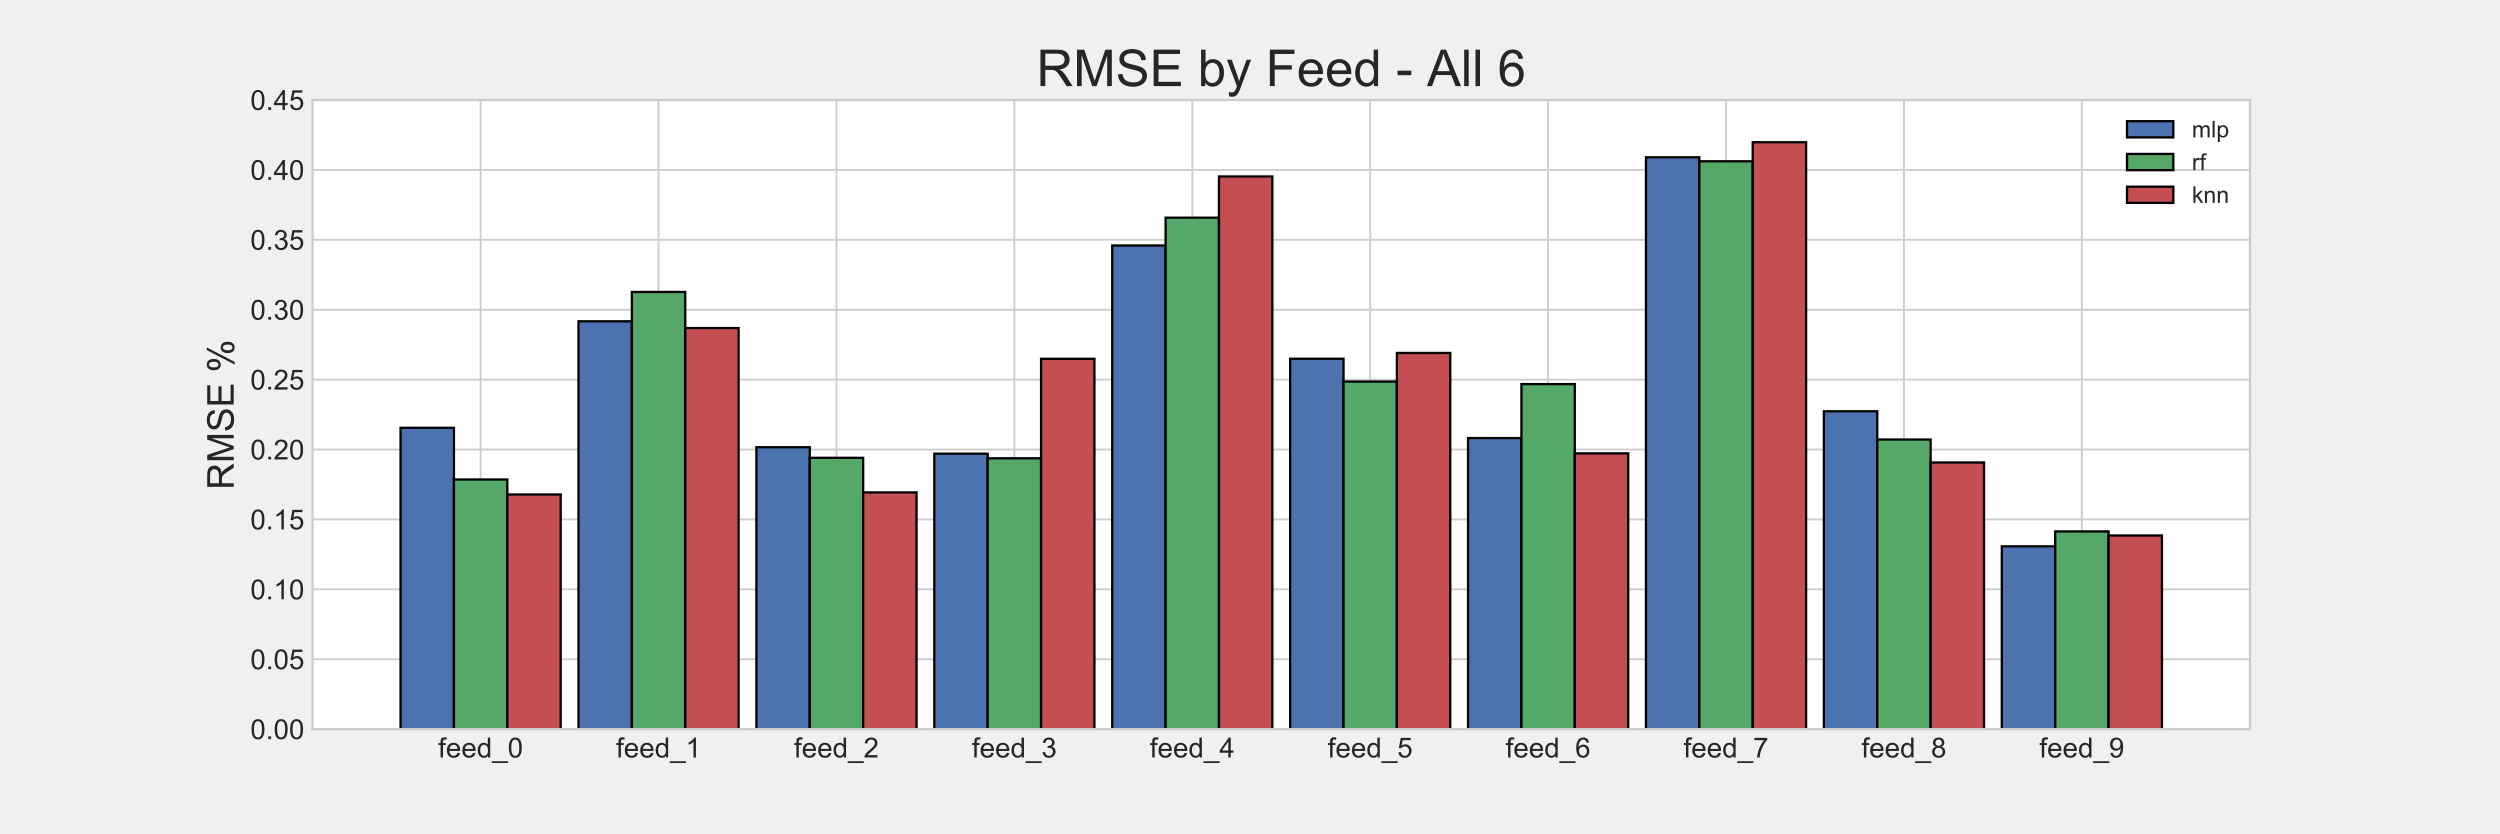
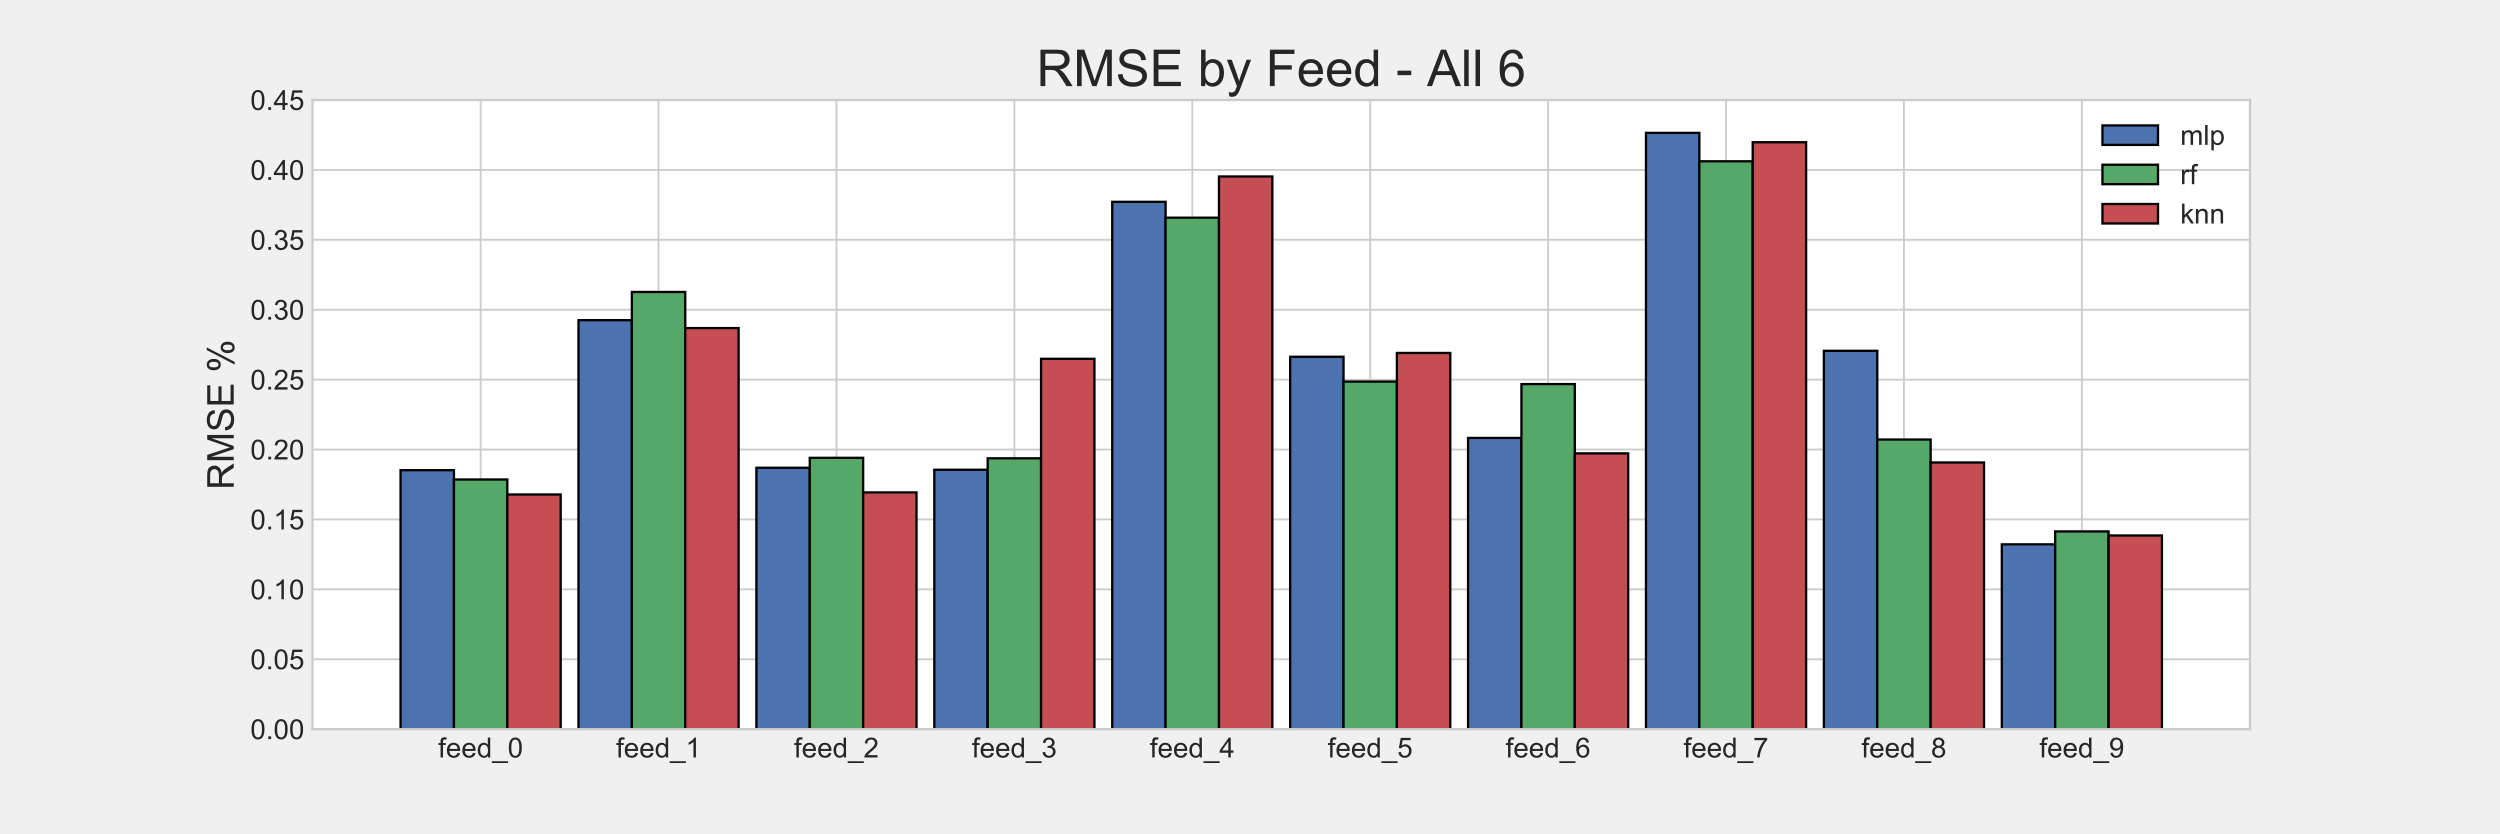
<svg xmlns="http://www.w3.org/2000/svg" xmlns:xlink="http://www.w3.org/1999/xlink" height="360pt" version="1.1" viewBox="0 0 1080 360" width="1080pt">
  <defs>
    <style type="text/css">
*{stroke-linecap:butt;stroke-linejoin:round;}
  </style>
  </defs>
  <g id="figure_1">
    <g id="patch_1">
      <path d="M 0 360  L 1080 360  L 1080 0  L 0 0  z " style="fill:none;" />
    </g>
    <g id="axes_1">
      <g id="patch_2">
        <path d="M 135 315  L 972 315  L 972 43.2  L 135 43.2  z " style="fill:#ffffff;" />
      </g>
      <g id="matplotlib.axis_1">
        <g id="xtick_1">
          <g id="line2d_1">
-             <path clip-path="url(#p28df0c71e4)" d="M 207.632 315  L 207.632 43.2  " style="fill:none;stroke:#cccccc;stroke-linecap:round;stroke-width:0.8;" />
+             <path clip-path="url(#p981f1a9d88)" d="M 207.632 315  L 207.632 43.2  " style="fill:none;stroke:#cccccc;stroke-linecap:round;stroke-width:0.8;" />
          </g>
          <g id="line2d_2" />
          <g id="text_1">
            <defs>
              <path d="M 8.688 0  L 8.688 45.016  L 0.922 45.016  L 0.922 51.859  L 8.688 51.859  L 8.688 57.375  Q 8.688 62.594 9.625 65.141  Q 10.891 68.562 14.078 70.672  Q 17.281 72.797 23.047 72.797  Q 26.766 72.797 31.25 71.922  L 29.938 64.266  Q 27.203 64.75 24.75 64.75  Q 20.75 64.75 19.094 63.031  Q 17.438 61.328 17.438 56.641  L 17.438 51.859  L 27.547 51.859  L 27.547 45.016  L 17.438 45.016  L 17.438 0  z " id="ArialMT-66" />
              <path d="M 42.094 16.703  L 51.172 15.578  Q 49.031 7.625 43.219 3.219  Q 37.406 -1.172 28.375 -1.172  Q 17 -1.172 10.328 5.828  Q 3.656 12.844 3.656 25.484  Q 3.656 38.578 10.391 45.797  Q 17.141 53.031 27.875 53.031  Q 38.281 53.031 44.875 45.953  Q 51.469 38.875 51.469 26.031  Q 51.469 25.25 51.422 23.688  L 12.75 23.688  Q 13.234 15.141 17.578 10.594  Q 21.922 6.062 28.422 6.062  Q 33.25 6.062 36.672 8.594  Q 40.094 11.141 42.094 16.703  z M 13.234 30.906  L 42.188 30.906  Q 41.609 37.453 38.875 40.719  Q 34.672 45.797 27.984 45.797  Q 21.922 45.797 17.797 41.75  Q 13.672 37.703 13.234 30.906  z " id="ArialMT-65" />
              <path d="M 40.234 0  L 40.234 6.547  Q 35.297 -1.172 25.734 -1.172  Q 19.531 -1.172 14.328 2.25  Q 9.125 5.672 6.266 11.797  Q 3.422 17.922 3.422 25.875  Q 3.422 33.641 6 39.969  Q 8.594 46.297 13.766 49.656  Q 18.953 53.031 25.344 53.031  Q 30.031 53.031 33.688 51.047  Q 37.359 49.078 39.656 45.906  L 39.656 71.578  L 48.391 71.578  L 48.391 0  z M 12.453 25.875  Q 12.453 15.922 16.641 10.984  Q 20.844 6.062 26.562 6.062  Q 32.328 6.062 36.344 10.766  Q 40.375 15.484 40.375 25.141  Q 40.375 35.797 36.266 40.766  Q 32.172 45.75 26.172 45.75  Q 20.312 45.75 16.375 40.969  Q 12.453 36.188 12.453 25.875  z " id="ArialMT-64" />
              <path d="M -1.516 -19.875  L -1.516 -13.531  L 56.734 -13.531  L 56.734 -19.875  z " id="ArialMT-5f" />
              <path d="M 4.156 35.297  Q 4.156 48 6.766 55.734  Q 9.375 63.484 14.516 67.672  Q 19.672 71.875 27.484 71.875  Q 33.25 71.875 37.594 69.547  Q 41.938 67.234 44.766 62.859  Q 47.609 58.5 49.219 52.219  Q 50.828 45.953 50.828 35.297  Q 50.828 22.703 48.234 14.969  Q 45.656 7.234 40.5 3  Q 35.359 -1.219 27.484 -1.219  Q 17.141 -1.219 11.234 6.203  Q 4.156 15.141 4.156 35.297  z M 13.188 35.297  Q 13.188 17.672 17.312 11.828  Q 21.438 6 27.484 6  Q 33.547 6 37.672 11.859  Q 41.797 17.719 41.797 35.297  Q 41.797 52.984 37.672 58.781  Q 33.547 64.594 27.391 64.594  Q 21.344 64.594 17.719 59.469  Q 13.188 52.938 13.188 35.297  z " id="ArialMT-30" />
            </defs>
            <g style="fill:#262626;" transform="translate(189.2825 327.2356)scale(0.12 -0.12)">
              <use xlink:href="#ArialMT-66" />
              <use x="27.783" xlink:href="#ArialMT-65" />
              <use x="83.398" xlink:href="#ArialMT-65" />
              <use x="139.014" xlink:href="#ArialMT-64" />
              <use x="194.629" xlink:href="#ArialMT-5f" />
              <use x="250.244" xlink:href="#ArialMT-30" />
            </g>
          </g>
        </g>
        <g id="xtick_2">
          <g id="line2d_3">
-             <path clip-path="url(#p28df0c71e4)" d="M 284.492 315  L 284.492 43.2  " style="fill:none;stroke:#cccccc;stroke-linecap:round;stroke-width:0.8;" />
+             <path clip-path="url(#p981f1a9d88)" d="M 284.492 315  L 284.492 43.2  " style="fill:none;stroke:#cccccc;stroke-linecap:round;stroke-width:0.8;" />
          </g>
          <g id="line2d_4" />
          <g id="text_2">
            <defs>
              <path d="M 37.25 0  L 28.469 0  L 28.469 56  Q 25.297 52.984 20.141 49.953  Q 14.984 46.922 10.891 45.406  L 10.891 53.906  Q 18.266 57.375 23.781 62.297  Q 29.297 67.234 31.594 71.875  L 37.25 71.875  z " id="ArialMT-31" />
            </defs>
            <g style="fill:#262626;" transform="translate(266.142 327.2356)scale(0.12 -0.12)">
              <use xlink:href="#ArialMT-66" />
              <use x="27.783" xlink:href="#ArialMT-65" />
              <use x="83.398" xlink:href="#ArialMT-65" />
              <use x="139.014" xlink:href="#ArialMT-64" />
              <use x="194.629" xlink:href="#ArialMT-5f" />
              <use x="250.244" xlink:href="#ArialMT-31" />
            </g>
          </g>
        </g>
        <g id="xtick_3">
          <g id="line2d_5">
-             <path clip-path="url(#p28df0c71e4)" d="M 361.351 315  L 361.351 43.2  " style="fill:none;stroke:#cccccc;stroke-linecap:round;stroke-width:0.8;" />
+             <path clip-path="url(#p981f1a9d88)" d="M 361.351 315  L 361.351 43.2  " style="fill:none;stroke:#cccccc;stroke-linecap:round;stroke-width:0.8;" />
          </g>
          <g id="line2d_6" />
          <g id="text_3">
            <defs>
              <path d="M 50.344 8.453  L 50.344 0  L 3.031 0  Q 2.938 3.172 4.047 6.109  Q 5.859 10.938 9.828 15.625  Q 13.812 20.312 21.344 26.469  Q 33.016 36.031 37.109 41.625  Q 41.219 47.219 41.219 52.203  Q 41.219 57.422 37.469 61  Q 33.734 64.594 27.734 64.594  Q 21.391 64.594 17.578 60.781  Q 13.766 56.984 13.719 50.25  L 4.688 51.172  Q 5.609 61.281 11.656 66.578  Q 17.719 71.875 27.938 71.875  Q 38.234 71.875 44.234 66.156  Q 50.25 60.453 50.25 52  Q 50.25 47.703 48.484 43.547  Q 46.734 39.406 42.656 34.812  Q 38.578 30.219 29.109 22.219  Q 21.188 15.578 18.938 13.203  Q 16.703 10.844 15.234 8.453  z " id="ArialMT-32" />
            </defs>
            <g style="fill:#262626;" transform="translate(343.0016 327.2356)scale(0.12 -0.12)">
              <use xlink:href="#ArialMT-66" />
              <use x="27.783" xlink:href="#ArialMT-65" />
              <use x="83.398" xlink:href="#ArialMT-65" />
              <use x="139.014" xlink:href="#ArialMT-64" />
              <use x="194.629" xlink:href="#ArialMT-5f" />
              <use x="250.244" xlink:href="#ArialMT-32" />
            </g>
          </g>
        </g>
        <g id="xtick_4">
          <g id="line2d_7">
-             <path clip-path="url(#p28df0c71e4)" d="M 438.211 315  L 438.211 43.2  " style="fill:none;stroke:#cccccc;stroke-linecap:round;stroke-width:0.8;" />
+             <path clip-path="url(#p981f1a9d88)" d="M 438.211 315  L 438.211 43.2  " style="fill:none;stroke:#cccccc;stroke-linecap:round;stroke-width:0.8;" />
          </g>
          <g id="line2d_8" />
          <g id="text_4">
            <defs>
              <path d="M 4.203 18.891  L 12.984 20.062  Q 14.5 12.594 18.141 9.297  Q 21.781 6 27 6  Q 33.203 6 37.469 10.297  Q 41.75 14.594 41.75 20.953  Q 41.75 27 37.797 30.922  Q 33.844 34.859 27.734 34.859  Q 25.25 34.859 21.531 33.891  L 22.516 41.609  Q 23.391 41.5 23.922 41.5  Q 29.547 41.5 34.031 44.422  Q 38.531 47.359 38.531 53.469  Q 38.531 58.297 35.25 61.469  Q 31.984 64.656 26.812 64.656  Q 21.688 64.656 18.266 61.422  Q 14.844 58.203 13.875 51.766  L 5.078 53.328  Q 6.688 62.156 12.391 67.016  Q 18.109 71.875 26.609 71.875  Q 32.469 71.875 37.391 69.359  Q 42.328 66.844 44.938 62.5  Q 47.562 58.156 47.562 53.266  Q 47.562 48.641 45.062 44.828  Q 42.578 41.016 37.703 38.766  Q 44.047 37.312 47.562 32.688  Q 51.078 28.078 51.078 21.141  Q 51.078 11.766 44.234 5.25  Q 37.406 -1.266 26.953 -1.266  Q 17.531 -1.266 11.297 4.344  Q 5.078 9.969 4.203 18.891  z " id="ArialMT-33" />
            </defs>
            <g style="fill:#262626;" transform="translate(419.8611 327.2356)scale(0.12 -0.12)">
              <use xlink:href="#ArialMT-66" />
              <use x="27.783" xlink:href="#ArialMT-65" />
              <use x="83.398" xlink:href="#ArialMT-65" />
              <use x="139.014" xlink:href="#ArialMT-64" />
              <use x="194.629" xlink:href="#ArialMT-5f" />
              <use x="250.244" xlink:href="#ArialMT-33" />
            </g>
          </g>
        </g>
        <g id="xtick_5">
          <g id="line2d_9">
-             <path clip-path="url(#p28df0c71e4)" d="M 515.07 315  L 515.07 43.2  " style="fill:none;stroke:#cccccc;stroke-linecap:round;stroke-width:0.8;" />
+             <path clip-path="url(#p981f1a9d88)" d="M 515.07 315  L 515.07 43.2  " style="fill:none;stroke:#cccccc;stroke-linecap:round;stroke-width:0.8;" />
          </g>
          <g id="line2d_10" />
          <g id="text_5">
            <defs>
              <path d="M 32.328 0  L 32.328 17.141  L 1.266 17.141  L 1.266 25.203  L 33.938 71.578  L 41.109 71.578  L 41.109 25.203  L 50.781 25.203  L 50.781 17.141  L 41.109 17.141  L 41.109 0  z M 32.328 25.203  L 32.328 57.469  L 9.906 25.203  z " id="ArialMT-34" />
            </defs>
            <g style="fill:#262626;" transform="translate(496.7206 327.2356)scale(0.12 -0.12)">
              <use xlink:href="#ArialMT-66" />
              <use x="27.783" xlink:href="#ArialMT-65" />
              <use x="83.398" xlink:href="#ArialMT-65" />
              <use x="139.014" xlink:href="#ArialMT-64" />
              <use x="194.629" xlink:href="#ArialMT-5f" />
              <use x="250.244" xlink:href="#ArialMT-34" />
            </g>
          </g>
        </g>
        <g id="xtick_6">
          <g id="line2d_11">
-             <path clip-path="url(#p28df0c71e4)" d="M 591.93 315  L 591.93 43.2  " style="fill:none;stroke:#cccccc;stroke-linecap:round;stroke-width:0.8;" />
+             <path clip-path="url(#p981f1a9d88)" d="M 591.93 315  L 591.93 43.2  " style="fill:none;stroke:#cccccc;stroke-linecap:round;stroke-width:0.8;" />
          </g>
          <g id="line2d_12" />
          <g id="text_6">
            <defs>
              <path d="M 4.156 18.75  L 13.375 19.531  Q 14.406 12.797 18.141 9.391  Q 21.875 6 27.156 6  Q 33.5 6 37.891 10.781  Q 42.281 15.578 42.281 23.484  Q 42.281 31 38.062 35.344  Q 33.844 39.703 27 39.703  Q 22.75 39.703 19.328 37.766  Q 15.922 35.844 13.969 32.766  L 5.719 33.844  L 12.641 70.609  L 48.25 70.609  L 48.25 62.203  L 19.672 62.203  L 15.828 42.969  Q 22.266 47.469 29.344 47.469  Q 38.719 47.469 45.156 40.969  Q 51.609 34.469 51.609 24.266  Q 51.609 14.547 45.953 7.469  Q 39.062 -1.219 27.156 -1.219  Q 17.391 -1.219 11.203 4.25  Q 5.031 9.719 4.156 18.75  z " id="ArialMT-35" />
            </defs>
            <g style="fill:#262626;" transform="translate(573.5801 327.2356)scale(0.12 -0.12)">
              <use xlink:href="#ArialMT-66" />
              <use x="27.783" xlink:href="#ArialMT-65" />
              <use x="83.398" xlink:href="#ArialMT-65" />
              <use x="139.014" xlink:href="#ArialMT-64" />
              <use x="194.629" xlink:href="#ArialMT-5f" />
              <use x="250.244" xlink:href="#ArialMT-35" />
            </g>
          </g>
        </g>
        <g id="xtick_7">
          <g id="line2d_13">
-             <path clip-path="url(#p28df0c71e4)" d="M 668.789 315  L 668.789 43.2  " style="fill:none;stroke:#cccccc;stroke-linecap:round;stroke-width:0.8;" />
+             <path clip-path="url(#p981f1a9d88)" d="M 668.789 315  L 668.789 43.2  " style="fill:none;stroke:#cccccc;stroke-linecap:round;stroke-width:0.8;" />
          </g>
          <g id="line2d_14" />
          <g id="text_7">
            <defs>
              <path d="M 49.75 54.047  L 41.016 53.375  Q 39.844 58.547 37.703 60.891  Q 34.125 64.656 28.906 64.656  Q 24.703 64.656 21.531 62.312  Q 17.391 59.281 14.984 53.469  Q 12.594 47.656 12.5 36.922  Q 15.672 41.75 20.266 44.094  Q 24.859 46.438 29.891 46.438  Q 38.672 46.438 44.844 39.969  Q 51.031 33.5 51.031 23.25  Q 51.031 16.5 48.125 10.719  Q 45.219 4.938 40.141 1.859  Q 35.062 -1.219 28.609 -1.219  Q 17.625 -1.219 10.688 6.859  Q 3.766 14.938 3.766 33.5  Q 3.766 54.25 11.422 63.672  Q 18.109 71.875 29.438 71.875  Q 37.891 71.875 43.281 67.141  Q 48.688 62.406 49.75 54.047  z M 13.875 23.188  Q 13.875 18.656 15.797 14.5  Q 17.719 10.359 21.188 8.172  Q 24.656 6 28.469 6  Q 34.031 6 38.031 10.484  Q 42.047 14.984 42.047 22.703  Q 42.047 30.125 38.078 34.391  Q 34.125 38.672 28.125 38.672  Q 22.172 38.672 18.016 34.391  Q 13.875 30.125 13.875 23.188  z " id="ArialMT-36" />
            </defs>
            <g style="fill:#262626;" transform="translate(650.4396 327.2356)scale(0.12 -0.12)">
              <use xlink:href="#ArialMT-66" />
              <use x="27.783" xlink:href="#ArialMT-65" />
              <use x="83.398" xlink:href="#ArialMT-65" />
              <use x="139.014" xlink:href="#ArialMT-64" />
              <use x="194.629" xlink:href="#ArialMT-5f" />
              <use x="250.244" xlink:href="#ArialMT-36" />
            </g>
          </g>
        </g>
        <g id="xtick_8">
          <g id="line2d_15">
-             <path clip-path="url(#p28df0c71e4)" d="M 745.649 315  L 745.649 43.2  " style="fill:none;stroke:#cccccc;stroke-linecap:round;stroke-width:0.8;" />
+             <path clip-path="url(#p981f1a9d88)" d="M 745.649 315  L 745.649 43.2  " style="fill:none;stroke:#cccccc;stroke-linecap:round;stroke-width:0.8;" />
          </g>
          <g id="line2d_16" />
          <g id="text_8">
            <defs>
              <path d="M 4.734 62.203  L 4.734 70.656  L 51.078 70.656  L 51.078 63.812  Q 44.234 56.547 37.516 44.484  Q 30.812 32.422 27.156 19.672  Q 24.516 10.688 23.781 0  L 14.75 0  Q 14.891 8.453 18.062 20.406  Q 21.234 32.375 27.172 43.484  Q 33.109 54.594 39.797 62.203  z " id="ArialMT-37" />
            </defs>
            <g style="fill:#262626;" transform="translate(727.2991 327.2356)scale(0.12 -0.12)">
              <use xlink:href="#ArialMT-66" />
              <use x="27.783" xlink:href="#ArialMT-65" />
              <use x="83.398" xlink:href="#ArialMT-65" />
              <use x="139.014" xlink:href="#ArialMT-64" />
              <use x="194.629" xlink:href="#ArialMT-5f" />
              <use x="250.244" xlink:href="#ArialMT-37" />
            </g>
          </g>
        </g>
        <g id="xtick_9">
          <g id="line2d_17">
-             <path clip-path="url(#p28df0c71e4)" d="M 822.508 315  L 822.508 43.2  " style="fill:none;stroke:#cccccc;stroke-linecap:round;stroke-width:0.8;" />
+             <path clip-path="url(#p981f1a9d88)" d="M 822.508 315  L 822.508 43.2  " style="fill:none;stroke:#cccccc;stroke-linecap:round;stroke-width:0.8;" />
          </g>
          <g id="line2d_18" />
          <g id="text_9">
            <defs>
              <path d="M 17.672 38.812  Q 12.203 40.828 9.562 44.531  Q 6.938 48.25 6.938 53.422  Q 6.938 61.234 12.547 66.547  Q 18.172 71.875 27.484 71.875  Q 36.859 71.875 42.578 66.422  Q 48.297 60.984 48.297 53.172  Q 48.297 48.188 45.672 44.5  Q 43.062 40.828 37.75 38.812  Q 44.344 36.672 47.781 31.875  Q 51.219 27.094 51.219 20.453  Q 51.219 11.281 44.719 5.031  Q 38.234 -1.219 27.641 -1.219  Q 17.047 -1.219 10.547 5.047  Q 4.047 11.328 4.047 20.703  Q 4.047 27.688 7.594 32.391  Q 11.141 37.109 17.672 38.812  z M 15.922 53.719  Q 15.922 48.641 19.188 45.406  Q 22.469 42.188 27.688 42.188  Q 32.766 42.188 36.016 45.375  Q 39.266 48.578 39.266 53.219  Q 39.266 58.062 35.906 61.359  Q 32.562 64.656 27.594 64.656  Q 22.562 64.656 19.234 61.422  Q 15.922 58.203 15.922 53.719  z M 13.094 20.656  Q 13.094 16.891 14.875 13.375  Q 16.656 9.859 20.172 7.922  Q 23.688 6 27.734 6  Q 34.031 6 38.125 10.047  Q 42.234 14.109 42.234 20.359  Q 42.234 26.703 38.016 30.859  Q 33.797 35.016 27.438 35.016  Q 21.234 35.016 17.156 30.906  Q 13.094 26.812 13.094 20.656  z " id="ArialMT-38" />
            </defs>
            <g style="fill:#262626;" transform="translate(804.1586 327.2356)scale(0.12 -0.12)">
              <use xlink:href="#ArialMT-66" />
              <use x="27.783" xlink:href="#ArialMT-65" />
              <use x="83.398" xlink:href="#ArialMT-65" />
              <use x="139.014" xlink:href="#ArialMT-64" />
              <use x="194.629" xlink:href="#ArialMT-5f" />
              <use x="250.244" xlink:href="#ArialMT-38" />
            </g>
          </g>
        </g>
        <g id="xtick_10">
          <g id="line2d_19">
-             <path clip-path="url(#p28df0c71e4)" d="M 899.368 315  L 899.368 43.2  " style="fill:none;stroke:#cccccc;stroke-linecap:round;stroke-width:0.8;" />
+             <path clip-path="url(#p981f1a9d88)" d="M 899.368 315  L 899.368 43.2  " style="fill:none;stroke:#cccccc;stroke-linecap:round;stroke-width:0.8;" />
          </g>
          <g id="line2d_20" />
          <g id="text_10">
            <defs>
              <path d="M 5.469 16.547  L 13.922 17.328  Q 14.984 11.375 18.016 8.688  Q 21.047 6 25.781 6  Q 29.828 6 32.875 7.859  Q 35.938 9.719 37.891 12.812  Q 39.844 15.922 41.156 21.188  Q 42.484 26.469 42.484 31.938  Q 42.484 32.516 42.438 33.688  Q 39.797 29.5 35.234 26.875  Q 30.672 24.266 25.344 24.266  Q 16.453 24.266 10.297 30.703  Q 4.156 37.156 4.156 47.703  Q 4.156 58.594 10.578 65.234  Q 17 71.875 26.656 71.875  Q 33.641 71.875 39.422 68.109  Q 45.219 64.359 48.219 57.391  Q 51.219 50.438 51.219 37.25  Q 51.219 23.531 48.234 15.406  Q 45.266 7.281 39.375 3.031  Q 33.5 -1.219 25.594 -1.219  Q 17.188 -1.219 11.859 3.438  Q 6.547 8.109 5.469 16.547  z M 41.453 48.141  Q 41.453 55.719 37.422 60.156  Q 33.406 64.594 27.734 64.594  Q 21.875 64.594 17.531 59.812  Q 13.188 55.031 13.188 47.406  Q 13.188 40.578 17.312 36.297  Q 21.438 32.031 27.484 32.031  Q 33.594 32.031 37.516 36.297  Q 41.453 40.578 41.453 48.141  z " id="ArialMT-39" />
            </defs>
            <g style="fill:#262626;" transform="translate(881.0181 327.2356)scale(0.12 -0.12)">
              <use xlink:href="#ArialMT-66" />
              <use x="27.783" xlink:href="#ArialMT-65" />
              <use x="83.398" xlink:href="#ArialMT-65" />
              <use x="139.014" xlink:href="#ArialMT-64" />
              <use x="194.629" xlink:href="#ArialMT-5f" />
              <use x="250.244" xlink:href="#ArialMT-39" />
            </g>
          </g>
        </g>
      </g>
      <g id="matplotlib.axis_2">
        <g id="ytick_1">
          <g id="line2d_21">
-             <path clip-path="url(#p28df0c71e4)" d="M 135 315  L 972 315  " style="fill:none;stroke:#cccccc;stroke-linecap:round;stroke-width:0.8;" />
+             <path clip-path="url(#p981f1a9d88)" d="M 135 315  L 972 315  " style="fill:none;stroke:#cccccc;stroke-linecap:round;stroke-width:0.8;" />
          </g>
          <g id="line2d_22" />
          <g id="text_11">
            <defs>
              <path d="M 9.078 0  L 9.078 10.016  L 19.094 10.016  L 19.094 0  z " id="ArialMT-2e" />
            </defs>
            <g style="fill:#262626;" transform="translate(108.1469 319.2947)scale(0.12 -0.12)">
              <use xlink:href="#ArialMT-30" />
              <use x="55.615" xlink:href="#ArialMT-2e" />
              <use x="83.398" xlink:href="#ArialMT-30" />
              <use x="139.014" xlink:href="#ArialMT-30" />
            </g>
          </g>
        </g>
        <g id="ytick_2">
          <g id="line2d_23">
-             <path clip-path="url(#p28df0c71e4)" d="M 135 284.8  L 972 284.8  " style="fill:none;stroke:#cccccc;stroke-linecap:round;stroke-width:0.8;" />
+             <path clip-path="url(#p981f1a9d88)" d="M 135 284.8  L 972 284.8  " style="fill:none;stroke:#cccccc;stroke-linecap:round;stroke-width:0.8;" />
          </g>
          <g id="line2d_24" />
          <g id="text_12">
            <g style="fill:#262626;" transform="translate(108.1469 289.0947)scale(0.12 -0.12)">
              <use xlink:href="#ArialMT-30" />
              <use x="55.615" xlink:href="#ArialMT-2e" />
              <use x="83.398" xlink:href="#ArialMT-30" />
              <use x="139.014" xlink:href="#ArialMT-35" />
            </g>
          </g>
        </g>
        <g id="ytick_3">
          <g id="line2d_25">
-             <path clip-path="url(#p28df0c71e4)" d="M 135 254.6  L 972 254.6  " style="fill:none;stroke:#cccccc;stroke-linecap:round;stroke-width:0.8;" />
+             <path clip-path="url(#p981f1a9d88)" d="M 135 254.6  L 972 254.6  " style="fill:none;stroke:#cccccc;stroke-linecap:round;stroke-width:0.8;" />
          </g>
          <g id="line2d_26" />
          <g id="text_13">
            <g style="fill:#262626;" transform="translate(108.1469 258.8947)scale(0.12 -0.12)">
              <use xlink:href="#ArialMT-30" />
              <use x="55.615" xlink:href="#ArialMT-2e" />
              <use x="83.398" xlink:href="#ArialMT-31" />
              <use x="139.014" xlink:href="#ArialMT-30" />
            </g>
          </g>
        </g>
        <g id="ytick_4">
          <g id="line2d_27">
-             <path clip-path="url(#p28df0c71e4)" d="M 135 224.4  L 972 224.4  " style="fill:none;stroke:#cccccc;stroke-linecap:round;stroke-width:0.8;" />
+             <path clip-path="url(#p981f1a9d88)" d="M 135 224.4  L 972 224.4  " style="fill:none;stroke:#cccccc;stroke-linecap:round;stroke-width:0.8;" />
          </g>
          <g id="line2d_28" />
          <g id="text_14">
            <g style="fill:#262626;" transform="translate(108.1469 228.6947)scale(0.12 -0.12)">
              <use xlink:href="#ArialMT-30" />
              <use x="55.615" xlink:href="#ArialMT-2e" />
              <use x="83.398" xlink:href="#ArialMT-31" />
              <use x="139.014" xlink:href="#ArialMT-35" />
            </g>
          </g>
        </g>
        <g id="ytick_5">
          <g id="line2d_29">
-             <path clip-path="url(#p28df0c71e4)" d="M 135 194.2  L 972 194.2  " style="fill:none;stroke:#cccccc;stroke-linecap:round;stroke-width:0.8;" />
+             <path clip-path="url(#p981f1a9d88)" d="M 135 194.2  L 972 194.2  " style="fill:none;stroke:#cccccc;stroke-linecap:round;stroke-width:0.8;" />
          </g>
          <g id="line2d_30" />
          <g id="text_15">
            <g style="fill:#262626;" transform="translate(108.1469 198.4947)scale(0.12 -0.12)">
              <use xlink:href="#ArialMT-30" />
              <use x="55.615" xlink:href="#ArialMT-2e" />
              <use x="83.398" xlink:href="#ArialMT-32" />
              <use x="139.014" xlink:href="#ArialMT-30" />
            </g>
          </g>
        </g>
        <g id="ytick_6">
          <g id="line2d_31">
-             <path clip-path="url(#p28df0c71e4)" d="M 135 164  L 972 164  " style="fill:none;stroke:#cccccc;stroke-linecap:round;stroke-width:0.8;" />
+             <path clip-path="url(#p981f1a9d88)" d="M 135 164  L 972 164  " style="fill:none;stroke:#cccccc;stroke-linecap:round;stroke-width:0.8;" />
          </g>
          <g id="line2d_32" />
          <g id="text_16">
            <g style="fill:#262626;" transform="translate(108.1469 168.2947)scale(0.12 -0.12)">
              <use xlink:href="#ArialMT-30" />
              <use x="55.615" xlink:href="#ArialMT-2e" />
              <use x="83.398" xlink:href="#ArialMT-32" />
              <use x="139.014" xlink:href="#ArialMT-35" />
            </g>
          </g>
        </g>
        <g id="ytick_7">
          <g id="line2d_33">
-             <path clip-path="url(#p28df0c71e4)" d="M 135 133.8  L 972 133.8  " style="fill:none;stroke:#cccccc;stroke-linecap:round;stroke-width:0.8;" />
+             <path clip-path="url(#p981f1a9d88)" d="M 135 133.8  L 972 133.8  " style="fill:none;stroke:#cccccc;stroke-linecap:round;stroke-width:0.8;" />
          </g>
          <g id="line2d_34" />
          <g id="text_17">
            <g style="fill:#262626;" transform="translate(108.1469 138.0947)scale(0.12 -0.12)">
              <use xlink:href="#ArialMT-30" />
              <use x="55.615" xlink:href="#ArialMT-2e" />
              <use x="83.398" xlink:href="#ArialMT-33" />
              <use x="139.014" xlink:href="#ArialMT-30" />
            </g>
          </g>
        </g>
        <g id="ytick_8">
          <g id="line2d_35">
-             <path clip-path="url(#p28df0c71e4)" d="M 135 103.6  L 972 103.6  " style="fill:none;stroke:#cccccc;stroke-linecap:round;stroke-width:0.8;" />
+             <path clip-path="url(#p981f1a9d88)" d="M 135 103.6  L 972 103.6  " style="fill:none;stroke:#cccccc;stroke-linecap:round;stroke-width:0.8;" />
          </g>
          <g id="line2d_36" />
          <g id="text_18">
            <g style="fill:#262626;" transform="translate(108.1469 107.8947)scale(0.12 -0.12)">
              <use xlink:href="#ArialMT-30" />
              <use x="55.615" xlink:href="#ArialMT-2e" />
              <use x="83.398" xlink:href="#ArialMT-33" />
              <use x="139.014" xlink:href="#ArialMT-35" />
            </g>
          </g>
        </g>
        <g id="ytick_9">
          <g id="line2d_37">
-             <path clip-path="url(#p28df0c71e4)" d="M 135 73.4  L 972 73.4  " style="fill:none;stroke:#cccccc;stroke-linecap:round;stroke-width:0.8;" />
+             <path clip-path="url(#p981f1a9d88)" d="M 135 73.4  L 972 73.4  " style="fill:none;stroke:#cccccc;stroke-linecap:round;stroke-width:0.8;" />
          </g>
          <g id="line2d_38" />
          <g id="text_19">
            <g style="fill:#262626;" transform="translate(108.1469 77.69469)scale(0.12 -0.12)">
              <use xlink:href="#ArialMT-30" />
              <use x="55.615" xlink:href="#ArialMT-2e" />
              <use x="83.398" xlink:href="#ArialMT-34" />
              <use x="139.014" xlink:href="#ArialMT-30" />
            </g>
          </g>
        </g>
        <g id="ytick_10">
          <g id="line2d_39">
-             <path clip-path="url(#p28df0c71e4)" d="M 135 43.2  L 972 43.2  " style="fill:none;stroke:#cccccc;stroke-linecap:round;stroke-width:0.8;" />
+             <path clip-path="url(#p981f1a9d88)" d="M 135 43.2  L 972 43.2  " style="fill:none;stroke:#cccccc;stroke-linecap:round;stroke-width:0.8;" />
          </g>
          <g id="line2d_40" />
          <g id="text_20">
            <g style="fill:#262626;" transform="translate(108.1469 47.49469)scale(0.12 -0.12)">
              <use xlink:href="#ArialMT-30" />
              <use x="55.615" xlink:href="#ArialMT-2e" />
              <use x="83.398" xlink:href="#ArialMT-34" />
              <use x="139.014" xlink:href="#ArialMT-35" />
            </g>
          </g>
        </g>
        <g id="text_21">
          <defs>
            <path d="M 7.859 0  L 7.859 71.578  L 39.594 71.578  Q 49.172 71.578 54.141 69.641  Q 59.125 67.719 62.109 62.828  Q 65.094 57.953 65.094 52.047  Q 65.094 44.438 60.156 39.203  Q 55.219 33.984 44.922 32.562  Q 48.688 30.766 50.641 29  Q 54.781 25.203 58.5 19.484  L 70.953 0  L 59.031 0  L 49.562 14.891  Q 45.406 21.344 42.719 24.75  Q 40.047 28.172 37.922 29.531  Q 35.797 30.906 33.594 31.453  Q 31.984 31.781 28.328 31.781  L 17.328 31.781  L 17.328 0  z M 17.328 39.984  L 37.703 39.984  Q 44.188 39.984 47.844 41.328  Q 51.516 42.672 53.422 45.625  Q 55.328 48.578 55.328 52.047  Q 55.328 57.125 51.641 60.391  Q 47.953 63.672 39.984 63.672  L 17.328 63.672  z " id="ArialMT-52" />
            <path d="M 7.422 0  L 7.422 71.578  L 21.688 71.578  L 38.625 20.906  Q 40.969 13.812 42.047 10.297  Q 43.266 14.203 45.844 21.781  L 62.984 71.578  L 75.734 71.578  L 75.734 0  L 66.609 0  L 66.609 59.906  L 45.797 0  L 37.25 0  L 16.547 60.938  L 16.547 0  z " id="ArialMT-4d" />
            <path d="M 4.5 23  L 13.422 23.781  Q 14.062 18.406 16.375 14.969  Q 18.703 11.531 23.578 9.406  Q 28.469 7.281 34.578 7.281  Q 39.984 7.281 44.141 8.891  Q 48.297 10.5 50.312 13.297  Q 52.344 16.109 52.344 19.438  Q 52.344 22.797 50.391 25.312  Q 48.438 27.828 43.953 29.547  Q 41.062 30.672 31.203 33.031  Q 21.344 35.406 17.391 37.5  Q 12.25 40.188 9.734 44.156  Q 7.234 48.141 7.234 53.078  Q 7.234 58.5 10.297 63.203  Q 13.375 67.922 19.281 70.359  Q 25.203 72.797 32.422 72.797  Q 40.375 72.797 46.453 70.234  Q 52.547 67.672 55.812 62.688  Q 59.078 57.719 59.328 51.422  L 50.25 50.734  Q 49.516 57.516 45.281 60.984  Q 41.062 64.453 32.812 64.453  Q 24.219 64.453 20.281 61.297  Q 16.359 58.156 16.359 53.719  Q 16.359 49.859 19.141 47.359  Q 21.875 44.875 33.422 42.266  Q 44.969 39.656 49.266 37.703  Q 55.516 34.812 58.484 30.391  Q 61.469 25.984 61.469 20.219  Q 61.469 14.5 58.203 9.438  Q 54.938 4.391 48.797 1.578  Q 42.672 -1.219 35.016 -1.219  Q 25.297 -1.219 18.719 1.609  Q 12.156 4.438 8.422 10.125  Q 4.688 15.828 4.5 23  z " id="ArialMT-53" />
            <path d="M 7.906 0  L 7.906 71.578  L 59.672 71.578  L 59.672 63.141  L 17.391 63.141  L 17.391 41.219  L 56.984 41.219  L 56.984 32.812  L 17.391 32.812  L 17.391 8.453  L 61.328 8.453  L 61.328 0  z " id="ArialMT-45" />
            <path id="ArialMT-20" />
            <path d="M 5.812 54.391  Q 5.812 62.062 9.672 67.422  Q 13.531 72.797 20.844 72.797  Q 27.594 72.797 32 67.984  Q 36.422 63.188 36.422 53.859  Q 36.422 44.781 31.953 39.875  Q 27.484 34.969 20.953 34.969  Q 14.453 34.969 10.125 39.797  Q 5.812 44.625 5.812 54.391  z M 21.094 66.75  Q 17.828 66.75 15.656 63.906  Q 13.484 61.078 13.484 53.516  Q 13.484 46.625 15.672 43.812  Q 17.875 41.016 21.094 41.016  Q 24.422 41.016 26.594 43.844  Q 28.766 46.688 28.766 54.203  Q 28.766 61.141 26.562 63.938  Q 24.359 66.75 21.094 66.75  z M 21.141 -2.641  L 60.297 72.797  L 67.438 72.797  L 28.422 -2.641  z M 52.094 16.797  Q 52.094 24.516 55.953 29.859  Q 59.812 35.203 67.188 35.203  Q 73.922 35.203 78.344 30.391  Q 82.766 25.594 82.766 16.266  Q 82.766 7.172 78.297 2.266  Q 73.828 -2.641 67.234 -2.641  Q 60.75 -2.641 56.422 2.219  Q 52.094 7.078 52.094 16.797  z M 67.438 29.156  Q 64.109 29.156 61.938 26.312  Q 59.766 23.484 59.766 15.922  Q 59.766 9.078 61.953 6.25  Q 64.156 3.422 67.391 3.422  Q 70.75 3.422 72.922 6.25  Q 75.094 9.078 75.094 16.609  Q 75.094 23.531 72.891 26.344  Q 70.703 29.156 67.438 29.156  z " id="ArialMT-25" />
          </defs>
          <g style="fill:#262626;" transform="translate(100.9669 211.55)rotate(-90)scale(0.16 -0.16)">
            <use xlink:href="#ArialMT-52" />
            <use x="72.217" xlink:href="#ArialMT-4d" />
            <use x="155.518" xlink:href="#ArialMT-53" />
            <use x="222.217" xlink:href="#ArialMT-45" />
            <use x="288.916" xlink:href="#ArialMT-20" />
            <use x="316.699" xlink:href="#ArialMT-25" />
          </g>
        </g>
      </g>
      <g id="patch_3">
-         <path clip-path="url(#p28df0c71e4)" d="M 173.045 315  L 196.103 315  L 196.103 184.811  L 173.045 184.811  z " style="fill:#4c72b0;stroke:#000000;stroke-linejoin:miter;" />
+         <path clip-path="url(#p981f1a9d88)" d="M 173.045 315  L 196.103 315  L 196.103 203.111  L 173.045 203.111  z " style="fill:#4c72b0;stroke:#000000;stroke-linejoin:miter;" />
      </g>
      <g id="patch_4">
-         <path clip-path="url(#p28df0c71e4)" d="M 249.905 315  L 272.963 315  L 272.963 138.804  L 249.905 138.804  z " style="fill:#4c72b0;stroke:#000000;stroke-linejoin:miter;" />
+         <path clip-path="url(#p981f1a9d88)" d="M 249.905 315  L 272.963 315  L 272.963 138.317  L 249.905 138.317  z " style="fill:#4c72b0;stroke:#000000;stroke-linejoin:miter;" />
      </g>
      <g id="patch_5">
-         <path clip-path="url(#p28df0c71e4)" d="M 326.764 315  L 349.822 315  L 349.822 193.195  L 326.764 193.195  z " style="fill:#4c72b0;stroke:#000000;stroke-linejoin:miter;" />
+         <path clip-path="url(#p981f1a9d88)" d="M 326.764 315  L 349.822 315  L 349.822 202.066  L 326.764 202.066  z " style="fill:#4c72b0;stroke:#000000;stroke-linejoin:miter;" />
      </g>
      <g id="patch_6">
-         <path clip-path="url(#p28df0c71e4)" d="M 403.624 315  L 426.682 315  L 426.682 195.98  L 403.624 195.98  z " style="fill:#4c72b0;stroke:#000000;stroke-linejoin:miter;" />
+         <path clip-path="url(#p981f1a9d88)" d="M 403.624 315  L 426.682 315  L 426.682 202.933  L 403.624 202.933  z " style="fill:#4c72b0;stroke:#000000;stroke-linejoin:miter;" />
      </g>
      <g id="patch_7">
-         <path clip-path="url(#p28df0c71e4)" d="M 480.483 315  L 503.541 315  L 503.541 106.063  L 480.483 106.063  z " style="fill:#4c72b0;stroke:#000000;stroke-linejoin:miter;" />
+         <path clip-path="url(#p981f1a9d88)" d="M 480.483 315  L 503.541 315  L 503.541 87.195  L 480.483 87.195  z " style="fill:#4c72b0;stroke:#000000;stroke-linejoin:miter;" />
      </g>
      <g id="patch_8">
-         <path clip-path="url(#p28df0c71e4)" d="M 557.343 315  L 580.401 315  L 580.401 154.971  L 557.343 154.971  z " style="fill:#4c72b0;stroke:#000000;stroke-linejoin:miter;" />
+         <path clip-path="url(#p981f1a9d88)" d="M 557.343 315  L 580.401 315  L 580.401 154.133  L 557.343 154.133  z " style="fill:#4c72b0;stroke:#000000;stroke-linejoin:miter;" />
      </g>
      <g id="patch_9">
-         <path clip-path="url(#p28df0c71e4)" d="M 634.202 315  L 657.26 315  L 657.26 189.242  L 634.202 189.242  z " style="fill:#4c72b0;stroke:#000000;stroke-linejoin:miter;" />
+         <path clip-path="url(#p981f1a9d88)" d="M 634.202 315  L 657.26 315  L 657.26 189.187  L 634.202 189.187  z " style="fill:#4c72b0;stroke:#000000;stroke-linejoin:miter;" />
      </g>
      <g id="patch_10">
-         <path clip-path="url(#p28df0c71e4)" d="M 711.062 315  L 734.12 315  L 734.12 67.952  L 711.062 67.952  z " style="fill:#4c72b0;stroke:#000000;stroke-linejoin:miter;" />
+         <path clip-path="url(#p981f1a9d88)" d="M 711.062 315  L 734.12 315  L 734.12 57.402  L 711.062 57.402  z " style="fill:#4c72b0;stroke:#000000;stroke-linejoin:miter;" />
      </g>
      <g id="patch_11">
-         <path clip-path="url(#p28df0c71e4)" d="M 787.921 315  L 810.979 315  L 810.979 177.663  L 787.921 177.663  z " style="fill:#4c72b0;stroke:#000000;stroke-linejoin:miter;" />
+         <path clip-path="url(#p981f1a9d88)" d="M 787.921 315  L 810.979 315  L 810.979 151.565  L 787.921 151.565  z " style="fill:#4c72b0;stroke:#000000;stroke-linejoin:miter;" />
      </g>
      <g id="patch_12">
-         <path clip-path="url(#p28df0c71e4)" d="M 864.781 315  L 887.839 315  L 887.839 236.018  L 864.781 236.018  z " style="fill:#4c72b0;stroke:#000000;stroke-linejoin:miter;" />
+         <path clip-path="url(#p981f1a9d88)" d="M 864.781 315  L 887.839 315  L 887.839 235.153  L 864.781 235.153  z " style="fill:#4c72b0;stroke:#000000;stroke-linejoin:miter;" />
      </g>
      <g id="patch_13">
-         <path clip-path="url(#p28df0c71e4)" d="M 196.103 315  L 219.161 315  L 219.161 207.142  L 196.103 207.142  z " style="fill:#55a868;stroke:#000000;stroke-linejoin:miter;" />
+         <path clip-path="url(#p981f1a9d88)" d="M 196.103 315  L 219.161 315  L 219.161 207.142  L 196.103 207.142  z " style="fill:#55a868;stroke:#000000;stroke-linejoin:miter;" />
      </g>
      <g id="patch_14">
-         <path clip-path="url(#p28df0c71e4)" d="M 272.963 315  L 296.021 315  L 296.021 126.138  L 272.963 126.138  z " style="fill:#55a868;stroke:#000000;stroke-linejoin:miter;" />
+         <path clip-path="url(#p981f1a9d88)" d="M 272.963 315  L 296.021 315  L 296.021 126.138  L 272.963 126.138  z " style="fill:#55a868;stroke:#000000;stroke-linejoin:miter;" />
      </g>
      <g id="patch_15">
-         <path clip-path="url(#p28df0c71e4)" d="M 349.822 315  L 372.88 315  L 372.88 197.786  L 349.822 197.786  z " style="fill:#55a868;stroke:#000000;stroke-linejoin:miter;" />
+         <path clip-path="url(#p981f1a9d88)" d="M 349.822 315  L 372.88 315  L 372.88 197.786  L 349.822 197.786  z " style="fill:#55a868;stroke:#000000;stroke-linejoin:miter;" />
      </g>
      <g id="patch_16">
-         <path clip-path="url(#p28df0c71e4)" d="M 426.682 315  L 449.74 315  L 449.74 197.989  L 426.682 197.989  z " style="fill:#55a868;stroke:#000000;stroke-linejoin:miter;" />
+         <path clip-path="url(#p981f1a9d88)" d="M 426.682 315  L 449.74 315  L 449.74 197.989  L 426.682 197.989  z " style="fill:#55a868;stroke:#000000;stroke-linejoin:miter;" />
      </g>
      <g id="patch_17">
-         <path clip-path="url(#p28df0c71e4)" d="M 503.541 315  L 526.599 315  L 526.599 94.029  L 503.541 94.029  z " style="fill:#55a868;stroke:#000000;stroke-linejoin:miter;" />
+         <path clip-path="url(#p981f1a9d88)" d="M 503.541 315  L 526.599 315  L 526.599 94.029  L 503.541 94.029  z " style="fill:#55a868;stroke:#000000;stroke-linejoin:miter;" />
      </g>
      <g id="patch_18">
-         <path clip-path="url(#p28df0c71e4)" d="M 580.401 315  L 603.459 315  L 603.459 164.838  L 580.401 164.838  z " style="fill:#55a868;stroke:#000000;stroke-linejoin:miter;" />
+         <path clip-path="url(#p981f1a9d88)" d="M 580.401 315  L 603.459 315  L 603.459 164.838  L 580.401 164.838  z " style="fill:#55a868;stroke:#000000;stroke-linejoin:miter;" />
      </g>
      <g id="patch_19">
-         <path clip-path="url(#p28df0c71e4)" d="M 657.26 315  L 680.318 315  L 680.318 165.934  L 657.26 165.934  z " style="fill:#55a868;stroke:#000000;stroke-linejoin:miter;" />
+         <path clip-path="url(#p981f1a9d88)" d="M 657.26 315  L 680.318 315  L 680.318 165.934  L 657.26 165.934  z " style="fill:#55a868;stroke:#000000;stroke-linejoin:miter;" />
      </g>
      <g id="patch_20">
-         <path clip-path="url(#p28df0c71e4)" d="M 734.12 315  L 757.178 315  L 757.178 69.684  L 734.12 69.684  z " style="fill:#55a868;stroke:#000000;stroke-linejoin:miter;" />
+         <path clip-path="url(#p981f1a9d88)" d="M 734.12 315  L 757.178 315  L 757.178 69.684  L 734.12 69.684  z " style="fill:#55a868;stroke:#000000;stroke-linejoin:miter;" />
      </g>
      <g id="patch_21">
-         <path clip-path="url(#p28df0c71e4)" d="M 810.979 315  L 834.037 315  L 834.037 189.877  L 810.979 189.877  z " style="fill:#55a868;stroke:#000000;stroke-linejoin:miter;" />
+         <path clip-path="url(#p981f1a9d88)" d="M 810.979 315  L 834.037 315  L 834.037 189.877  L 810.979 189.877  z " style="fill:#55a868;stroke:#000000;stroke-linejoin:miter;" />
      </g>
      <g id="patch_22">
-         <path clip-path="url(#p28df0c71e4)" d="M 887.839 315  L 910.897 315  L 910.897 229.575  L 887.839 229.575  z " style="fill:#55a868;stroke:#000000;stroke-linejoin:miter;" />
+         <path clip-path="url(#p981f1a9d88)" d="M 887.839 315  L 910.897 315  L 910.897 229.575  L 887.839 229.575  z " style="fill:#55a868;stroke:#000000;stroke-linejoin:miter;" />
      </g>
      <g id="patch_23">
-         <path clip-path="url(#p28df0c71e4)" d="M 219.161 315  L 242.219 315  L 242.219 213.624  L 219.161 213.624  z " style="fill:#c44e52;stroke:#000000;stroke-linejoin:miter;" />
+         <path clip-path="url(#p981f1a9d88)" d="M 219.161 315  L 242.219 315  L 242.219 213.624  L 219.161 213.624  z " style="fill:#c44e52;stroke:#000000;stroke-linejoin:miter;" />
      </g>
      <g id="patch_24">
-         <path clip-path="url(#p28df0c71e4)" d="M 296.021 315  L 319.079 315  L 319.079 141.721  L 296.021 141.721  z " style="fill:#c44e52;stroke:#000000;stroke-linejoin:miter;" />
+         <path clip-path="url(#p981f1a9d88)" d="M 296.021 315  L 319.079 315  L 319.079 141.721  L 296.021 141.721  z " style="fill:#c44e52;stroke:#000000;stroke-linejoin:miter;" />
      </g>
      <g id="patch_25">
-         <path clip-path="url(#p28df0c71e4)" d="M 372.88 315  L 395.938 315  L 395.938 212.714  L 372.88 212.714  z " style="fill:#c44e52;stroke:#000000;stroke-linejoin:miter;" />
+         <path clip-path="url(#p981f1a9d88)" d="M 372.88 315  L 395.938 315  L 395.938 212.714  L 372.88 212.714  z " style="fill:#c44e52;stroke:#000000;stroke-linejoin:miter;" />
      </g>
      <g id="patch_26">
-         <path clip-path="url(#p28df0c71e4)" d="M 449.74 315  L 472.798 315  L 472.798 155.017  L 449.74 155.017  z " style="fill:#c44e52;stroke:#000000;stroke-linejoin:miter;" />
+         <path clip-path="url(#p981f1a9d88)" d="M 449.74 315  L 472.798 315  L 472.798 155.017  L 449.74 155.017  z " style="fill:#c44e52;stroke:#000000;stroke-linejoin:miter;" />
      </g>
      <g id="patch_27">
-         <path clip-path="url(#p28df0c71e4)" d="M 526.599 315  L 549.657 315  L 549.657 76.238  L 526.599 76.238  z " style="fill:#c44e52;stroke:#000000;stroke-linejoin:miter;" />
+         <path clip-path="url(#p981f1a9d88)" d="M 526.599 315  L 549.657 315  L 549.657 76.238  L 526.599 76.238  z " style="fill:#c44e52;stroke:#000000;stroke-linejoin:miter;" />
      </g>
      <g id="patch_28">
-         <path clip-path="url(#p28df0c71e4)" d="M 603.459 315  L 626.517 315  L 626.517 152.483  L 603.459 152.483  z " style="fill:#c44e52;stroke:#000000;stroke-linejoin:miter;" />
+         <path clip-path="url(#p981f1a9d88)" d="M 603.459 315  L 626.517 315  L 626.517 152.483  L 603.459 152.483  z " style="fill:#c44e52;stroke:#000000;stroke-linejoin:miter;" />
      </g>
      <g id="patch_29">
-         <path clip-path="url(#p28df0c71e4)" d="M 680.318 315  L 703.376 315  L 703.376 195.857  L 680.318 195.857  z " style="fill:#c44e52;stroke:#000000;stroke-linejoin:miter;" />
+         <path clip-path="url(#p981f1a9d88)" d="M 680.318 315  L 703.376 315  L 703.376 195.857  L 680.318 195.857  z " style="fill:#c44e52;stroke:#000000;stroke-linejoin:miter;" />
      </g>
      <g id="patch_30">
-         <path clip-path="url(#p28df0c71e4)" d="M 757.178 315  L 780.236 315  L 780.236 61.442  L 757.178 61.442  z " style="fill:#c44e52;stroke:#000000;stroke-linejoin:miter;" />
+         <path clip-path="url(#p981f1a9d88)" d="M 757.178 315  L 780.236 315  L 780.236 61.442  L 757.178 61.442  z " style="fill:#c44e52;stroke:#000000;stroke-linejoin:miter;" />
      </g>
      <g id="patch_31">
-         <path clip-path="url(#p28df0c71e4)" d="M 834.037 315  L 857.095 315  L 857.095 199.802  L 834.037 199.802  z " style="fill:#c44e52;stroke:#000000;stroke-linejoin:miter;" />
+         <path clip-path="url(#p981f1a9d88)" d="M 834.037 315  L 857.095 315  L 857.095 199.802  L 834.037 199.802  z " style="fill:#c44e52;stroke:#000000;stroke-linejoin:miter;" />
      </g>
      <g id="patch_32">
-         <path clip-path="url(#p28df0c71e4)" d="M 910.897 315  L 933.955 315  L 933.955 231.33  L 910.897 231.33  z " style="fill:#c44e52;stroke:#000000;stroke-linejoin:miter;" />
+         <path clip-path="url(#p981f1a9d88)" d="M 910.897 315  L 933.955 315  L 933.955 231.33  L 910.897 231.33  z " style="fill:#c44e52;stroke:#000000;stroke-linejoin:miter;" />
      </g>
      <g id="patch_33">
        <path d="M 135 315  L 135 43.2  " style="fill:none;stroke:#cccccc;stroke-linecap:square;stroke-linejoin:miter;" />
      </g>
      <g id="patch_34">
        <path d="M 972 315  L 972 43.2  " style="fill:none;stroke:#cccccc;stroke-linecap:square;stroke-linejoin:miter;" />
      </g>
      <g id="patch_35">
        <path d="M 135 315  L 972 315  " style="fill:none;stroke:#cccccc;stroke-linecap:square;stroke-linejoin:miter;" />
      </g>
      <g id="patch_36">
        <path d="M 135 43.2  L 972 43.2  " style="fill:none;stroke:#cccccc;stroke-linecap:square;stroke-linejoin:miter;" />
      </g>
      <g id="text_22">
        <defs>
          <path d="M 14.703 0  L 6.547 0  L 6.547 71.578  L 15.328 71.578  L 15.328 46.047  Q 20.906 53.031 29.547 53.031  Q 34.328 53.031 38.594 51.094  Q 42.875 49.172 45.625 45.672  Q 48.391 42.188 49.953 37.25  Q 51.516 32.328 51.516 26.703  Q 51.516 13.375 44.922 6.094  Q 38.328 -1.172 29.109 -1.172  Q 19.922 -1.172 14.703 6.5  z M 14.594 26.312  Q 14.594 17 17.141 12.844  Q 21.297 6.062 28.375 6.062  Q 34.125 6.062 38.328 11.062  Q 42.531 16.062 42.531 25.984  Q 42.531 36.141 38.5 40.969  Q 34.469 45.797 28.766 45.797  Q 23 45.797 18.797 40.797  Q 14.594 35.797 14.594 26.312  z " id="ArialMT-62" />
          <path d="M 6.203 -19.969  L 5.219 -11.719  Q 8.109 -12.5 10.25 -12.5  Q 13.188 -12.5 14.938 -11.516  Q 16.703 -10.547 17.828 -8.797  Q 18.656 -7.469 20.516 -2.25  Q 20.75 -1.516 21.297 -0.094  L 1.609 51.859  L 11.078 51.859  L 21.875 21.828  Q 23.969 16.109 25.641 9.812  Q 27.156 15.875 29.25 21.625  L 40.328 51.859  L 49.125 51.859  L 29.391 -0.875  Q 26.219 -9.422 24.469 -12.641  Q 22.125 -17 19.094 -19.016  Q 16.062 -21.047 11.859 -21.047  Q 9.328 -21.047 6.203 -19.969  z " id="ArialMT-79" />
          <path d="M 8.203 0  L 8.203 71.578  L 56.5 71.578  L 56.5 63.141  L 17.672 63.141  L 17.672 40.969  L 51.266 40.969  L 51.266 32.516  L 17.672 32.516  L 17.672 0  z " id="ArialMT-46" />
          <path d="M 3.172 21.484  L 3.172 30.328  L 30.172 30.328  L 30.172 21.484  z " id="ArialMT-2d" />
          <path d="M -0.141 0  L 27.344 71.578  L 37.547 71.578  L 66.844 0  L 56.062 0  L 47.703 21.688  L 17.781 21.688  L 9.906 0  z M 20.516 29.391  L 44.781 29.391  L 37.312 49.219  Q 33.891 58.25 32.234 64.062  Q 30.859 57.172 28.375 50.391  z " id="ArialMT-41" />
          <path d="M 6.391 0  L 6.391 71.578  L 15.188 71.578  L 15.188 0  z " id="ArialMT-6c" />
        </defs>
        <g style="fill:#262626;" transform="translate(447.7556 37.2)scale(0.22 -0.22)">
          <use xlink:href="#ArialMT-52" />
          <use x="72.217" xlink:href="#ArialMT-4d" />
          <use x="155.518" xlink:href="#ArialMT-53" />
          <use x="222.217" xlink:href="#ArialMT-45" />
          <use x="288.916" xlink:href="#ArialMT-20" />
          <use x="316.699" xlink:href="#ArialMT-62" />
          <use x="372.314" xlink:href="#ArialMT-79" />
          <use x="422.314" xlink:href="#ArialMT-20" />
          <use x="450.098" xlink:href="#ArialMT-46" />
          <use x="511.182" xlink:href="#ArialMT-65" />
          <use x="566.797" xlink:href="#ArialMT-65" />
          <use x="622.412" xlink:href="#ArialMT-64" />
          <use x="678.027" xlink:href="#ArialMT-20" />
          <use x="705.811" xlink:href="#ArialMT-2d" />
          <use x="739.111" xlink:href="#ArialMT-20" />
          <use x="766.816" xlink:href="#ArialMT-41" />
          <use x="833.516" xlink:href="#ArialMT-6c" />
          <use x="855.732" xlink:href="#ArialMT-6c" />
          <use x="877.949" xlink:href="#ArialMT-20" />
          <use x="905.732" xlink:href="#ArialMT-36" />
        </g>
      </g>
      <g id="legend_1">
        <g id="patch_37">
-           <path d="M 918.878 59.358  L 938.878 59.358  L 938.878 52.358  L 918.878 52.358  z " style="fill:#4c72b0;stroke:#000000;stroke-linejoin:miter;" />
+           <path d="M 908.254 62.589  L 932.254 62.589  L 932.254 54.189  L 908.254 54.189  z " style="fill:#4c72b0;stroke:#000000;stroke-linejoin:miter;" />
        </g>
        <g id="text_23">
          <defs>
            <path d="M 6.594 0  L 6.594 51.859  L 14.453 51.859  L 14.453 44.578  Q 16.891 48.391 20.938 50.703  Q 25 53.031 30.172 53.031  Q 35.938 53.031 39.625 50.641  Q 43.312 48.25 44.828 43.953  Q 50.984 53.031 60.844 53.031  Q 68.562 53.031 72.703 48.75  Q 76.859 44.484 76.859 35.594  L 76.859 0  L 68.109 0  L 68.109 32.672  Q 68.109 37.938 67.25 40.25  Q 66.406 42.578 64.156 43.984  Q 61.922 45.406 58.891 45.406  Q 53.422 45.406 49.797 41.766  Q 46.188 38.141 46.188 30.125  L 46.188 0  L 37.406 0  L 37.406 33.688  Q 37.406 39.547 35.25 42.469  Q 33.109 45.406 28.219 45.406  Q 24.516 45.406 21.359 43.453  Q 18.219 41.5 16.797 37.734  Q 15.375 33.984 15.375 26.906  L 15.375 0  z " id="ArialMT-6d" />
            <path d="M 6.594 -19.875  L 6.594 51.859  L 14.594 51.859  L 14.594 45.125  Q 17.438 49.078 21 51.047  Q 24.562 53.031 29.641 53.031  Q 36.281 53.031 41.359 49.609  Q 46.438 46.188 49.016 39.953  Q 51.609 33.734 51.609 26.312  Q 51.609 18.359 48.75 11.984  Q 45.906 5.609 40.453 2.219  Q 35.016 -1.172 29 -1.172  Q 24.609 -1.172 21.109 0.688  Q 17.625 2.547 15.375 5.375  L 15.375 -19.875  z M 14.547 25.641  Q 14.547 15.625 18.594 10.844  Q 22.656 6.062 28.422 6.062  Q 34.281 6.062 38.453 11.016  Q 42.625 15.969 42.625 26.375  Q 42.625 36.281 38.547 41.203  Q 34.469 46.141 28.812 46.141  Q 23.188 46.141 18.859 40.891  Q 14.547 35.641 14.547 25.641  z " id="ArialMT-70" />
          </defs>
-           <g style="fill:#262626;" transform="translate(946.8781 59.35781)scale(0.1 -0.1)">
+           <g style="fill:#262626;" transform="translate(941.8537 62.58937)scale(0.12 -0.12)">
            <use xlink:href="#ArialMT-6d" />
            <use x="83.301" xlink:href="#ArialMT-6c" />
            <use x="105.518" xlink:href="#ArialMT-70" />
          </g>
        </g>
        <g id="patch_38">
-           <path d="M 918.878 73.503  L 938.878 73.503  L 938.878 66.503  L 918.878 66.503  z " style="fill:#55a868;stroke:#000000;stroke-linejoin:miter;" />
+           <path d="M 908.254 79.564  L 932.254 79.564  L 932.254 71.164  L 908.254 71.164  z " style="fill:#55a868;stroke:#000000;stroke-linejoin:miter;" />
        </g>
        <g id="text_24">
          <defs>
            <path d="M 6.5 0  L 6.5 51.859  L 14.406 51.859  L 14.406 44  Q 17.438 49.516 20 51.266  Q 22.562 53.031 25.641 53.031  Q 30.078 53.031 34.672 50.203  L 31.641 42.047  Q 28.422 43.953 25.203 43.953  Q 22.312 43.953 20.016 42.219  Q 17.719 40.484 16.75 37.406  Q 15.281 32.719 15.281 27.156  L 15.281 0  z " id="ArialMT-72" />
          </defs>
-           <g style="fill:#262626;" transform="translate(946.8781 73.50312)scale(0.1 -0.1)">
+           <g style="fill:#262626;" transform="translate(941.8537 79.56375)scale(0.12 -0.12)">
            <use xlink:href="#ArialMT-72" />
            <use x="33.301" xlink:href="#ArialMT-66" />
          </g>
        </g>
        <g id="patch_39">
-           <path d="M 918.878 87.648  L 938.878 87.648  L 938.878 80.648  L 918.878 80.648  z " style="fill:#c44e52;stroke:#000000;stroke-linejoin:miter;" />
+           <path d="M 908.254 96.538  L 932.254 96.538  L 932.254 88.138  L 908.254 88.138  z " style="fill:#c44e52;stroke:#000000;stroke-linejoin:miter;" />
        </g>
        <g id="text_25">
          <defs>
            <path d="M 6.641 0  L 6.641 71.578  L 15.438 71.578  L 15.438 30.766  L 36.234 51.859  L 47.609 51.859  L 27.781 32.625  L 49.609 0  L 38.766 0  L 21.625 26.516  L 15.438 20.562  L 15.438 0  z " id="ArialMT-6b" />
            <path d="M 6.594 0  L 6.594 51.859  L 14.5 51.859  L 14.5 44.484  Q 20.219 53.031 31 53.031  Q 35.688 53.031 39.625 51.344  Q 43.562 49.656 45.516 46.922  Q 47.469 44.188 48.25 40.438  Q 48.734 37.984 48.734 31.891  L 48.734 0  L 39.938 0  L 39.938 31.547  Q 39.938 36.922 38.906 39.578  Q 37.891 42.234 35.281 43.812  Q 32.672 45.406 29.156 45.406  Q 23.531 45.406 19.453 41.844  Q 15.375 38.281 15.375 28.328  L 15.375 0  z " id="ArialMT-6e" />
          </defs>
-           <g style="fill:#262626;" transform="translate(946.8781 87.64844)scale(0.1 -0.1)">
+           <g style="fill:#262626;" transform="translate(941.8537 96.53812)scale(0.12 -0.12)">
            <use xlink:href="#ArialMT-6b" />
            <use x="50" xlink:href="#ArialMT-6e" />
            <use x="105.615" xlink:href="#ArialMT-6e" />
          </g>
        </g>
      </g>
    </g>
  </g>
  <defs>
-     <clipPath id="p28df0c71e4">
+     <clipPath id="p981f1a9d88">
      <rect height="271.8" width="837" x="135" y="43.2" />
    </clipPath>
  </defs>
</svg>
